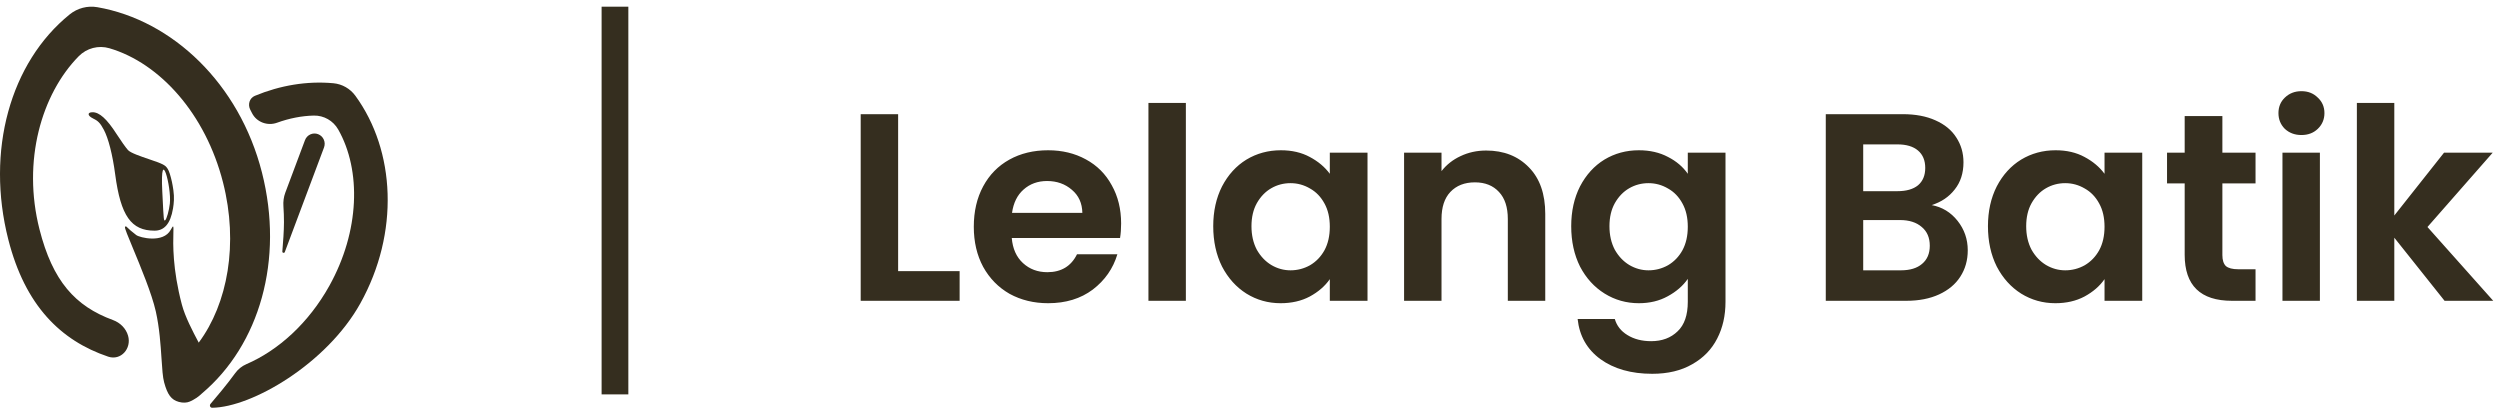
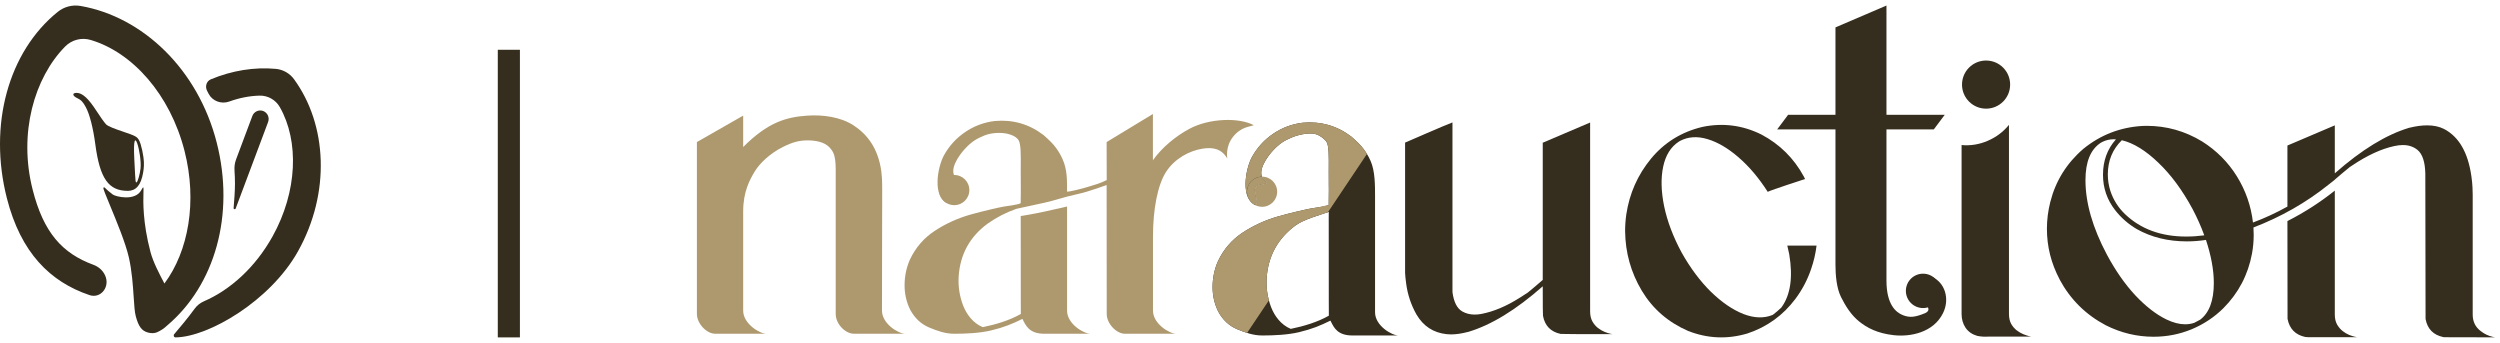
- <svg xmlns="http://www.w3.org/2000/svg" width="187" height="31" viewBox="0 0 187 31" fill="none">
+ <svg xmlns="http://www.w3.org/2000/svg" width="226" height="31" viewBox="0 0 226 31" fill="none">
  <path d="M8.093 26.678C9.038 26.996 9.861 26.072 9.578 25.105C9.417 24.556 8.986 24.137 8.454 23.941C5.617 22.901 3.936 21.015 2.954 17.154C1.651 12.038 3.104 7.038 5.887 4.208C6.487 3.598 7.368 3.369 8.185 3.609C11.973 4.726 15.381 8.534 16.683 13.65C17.848 18.225 17.038 22.708 14.864 25.629C14.415 24.783 13.842 23.687 13.603 22.781C12.894 20.095 12.946 18.223 12.969 17.405C12.984 16.882 12.986 16.789 12.771 17.189C12.218 18.215 10.45 17.778 10.19 17.581C9.834 17.313 9.647 17.134 9.541 17.032C9.409 16.905 9.401 16.897 9.349 16.986C9.312 17.049 9.575 17.682 9.94 18.56C10.519 19.956 11.356 21.97 11.653 23.289C11.931 24.527 12.014 25.8 12.082 26.83C12.131 27.587 12.172 28.213 12.276 28.596C12.528 29.526 12.814 29.908 13.377 30.062C13.691 30.148 13.978 30.131 14.2 30.035C14.537 29.888 14.851 29.677 15.109 29.426C19.411 25.796 21.257 19.433 19.593 12.898C17.903 6.26 12.896 1.514 7.282 0.538C6.547 0.41 5.794 0.607 5.212 1.078C0.762 4.677 -1.069 11.281 0.622 17.919C1.876 22.848 4.539 25.481 8.093 26.678Z" fill="#352E1F" />
  <path fill-rule="evenodd" clip-rule="evenodd" d="M11.151 11.909C11.581 12.056 11.982 12.192 12.19 12.304C12.41 12.422 12.467 12.523 12.467 12.523C12.467 12.523 12.596 12.653 12.704 13.006C12.83 13.418 12.9 13.752 12.968 14.218C13.05 14.789 13.004 15.209 12.943 15.585C12.745 16.783 12.259 17.254 11.559 17.254C9.822 17.254 9.03 16.163 8.617 13.05C8.42 11.565 8.107 10.339 7.761 9.696C7.494 9.201 7.341 9.042 6.947 8.853C6.554 8.664 6.505 8.404 6.91 8.395C7.431 8.384 7.994 8.893 8.729 10.039C9.042 10.528 9.423 11.063 9.576 11.228C9.774 11.441 10.495 11.686 11.151 11.909ZM12.357 16.474C12.462 16.395 12.647 15.748 12.704 15.231C12.843 13.967 11.962 10.761 12.138 14.311C12.147 14.475 12.154 14.626 12.161 14.767C12.245 16.466 12.249 16.555 12.357 16.474Z" fill="#352E1F" />
  <path fill-rule="evenodd" clip-rule="evenodd" d="M23.471 8.645C22.562 8.666 21.634 8.85 20.718 9.181C20.009 9.437 19.194 9.142 18.852 8.463C18.809 8.377 18.765 8.291 18.72 8.206C18.518 7.82 18.663 7.335 19.062 7.169C20.962 6.38 22.975 6.046 24.937 6.226C25.593 6.286 26.193 6.629 26.584 7.166C29.575 11.272 29.894 17.41 26.949 22.7C24.438 27.21 18.833 30.468 15.872 30.5C15.721 30.502 15.65 30.325 15.748 30.209C16.16 29.728 17.015 28.713 17.593 27.911C17.807 27.615 18.097 27.383 18.43 27.239C20.822 26.206 23.082 24.167 24.637 21.375C26.906 17.298 27.039 12.751 25.299 9.688C24.924 9.028 24.223 8.628 23.471 8.645Z" fill="#352E1F" />
  <path d="M21.303 18.854C21.265 18.956 21.11 18.92 21.119 18.811C21.173 18.177 21.241 17.253 21.241 16.621C21.241 16.221 21.227 15.824 21.2 15.43C21.176 15.084 21.219 14.735 21.341 14.411L22.813 10.483C22.962 10.085 23.402 9.885 23.795 10.036C24.188 10.187 24.386 10.632 24.237 11.03L21.303 18.854Z" fill="#352E1F" />
-   <rect width="2" height="29" transform="matrix(-1 0 0 1 47 0.5)" fill="#352E1F" />
-   <path d="M67.18 20.28H71.78V22.5H64.38V8.54H67.18V20.28ZM83.86 16.72C83.86 17.12 83.833 17.48 83.78 17.8H75.68C75.746 18.6 76.026 19.227 76.52 19.68C77.013 20.133 77.62 20.36 78.34 20.36C79.38 20.36 80.12 19.913 80.56 19.02H83.58C83.26 20.087 82.646 20.967 81.74 21.66C80.833 22.34 79.72 22.68 78.4 22.68C77.333 22.68 76.373 22.447 75.52 21.98C74.68 21.5 74.02 20.827 73.54 19.96C73.073 19.093 72.84 18.093 72.84 16.96C72.84 15.813 73.073 14.807 73.54 13.94C74.006 13.073 74.66 12.407 75.5 11.94C76.34 11.473 77.306 11.24 78.4 11.24C79.453 11.24 80.393 11.467 81.22 11.92C82.06 12.373 82.706 13.02 83.16 13.86C83.626 14.687 83.86 15.64 83.86 16.72ZM80.96 15.92C80.946 15.2 80.686 14.627 80.18 14.2C79.673 13.76 79.053 13.54 78.32 13.54C77.626 13.54 77.04 13.753 76.56 14.18C76.093 14.593 75.806 15.173 75.7 15.92H80.96ZM88.703 7.7V22.5H85.903V7.7H88.703ZM90.75 16.92C90.75 15.8 90.97 14.807 91.41 13.94C91.863 13.073 92.47 12.407 93.23 11.94C94.003 11.473 94.863 11.24 95.81 11.24C96.636 11.24 97.356 11.407 97.97 11.74C98.597 12.073 99.097 12.493 99.47 13V11.42H102.29V22.5H99.47V20.88C99.11 21.4 98.61 21.833 97.97 22.18C97.343 22.513 96.617 22.68 95.79 22.68C94.856 22.68 94.003 22.44 93.23 21.96C92.47 21.48 91.863 20.807 91.41 19.94C90.97 19.06 90.75 18.053 90.75 16.92ZM99.47 16.96C99.47 16.28 99.337 15.7 99.07 15.22C98.803 14.727 98.443 14.353 97.99 14.1C97.537 13.833 97.05 13.7 96.53 13.7C96.01 13.7 95.53 13.827 95.09 14.08C94.65 14.333 94.29 14.707 94.01 15.2C93.743 15.68 93.61 16.253 93.61 16.92C93.61 17.587 93.743 18.173 94.01 18.68C94.29 19.173 94.65 19.553 95.09 19.82C95.543 20.087 96.023 20.22 96.53 20.22C97.05 20.22 97.537 20.093 97.99 19.84C98.443 19.573 98.803 19.2 99.07 18.72C99.337 18.227 99.47 17.64 99.47 16.96ZM111.165 11.26C112.485 11.26 113.551 11.68 114.365 12.52C115.178 13.347 115.585 14.507 115.585 16V22.5H112.785V16.38C112.785 15.5 112.565 14.827 112.125 14.36C111.685 13.88 111.085 13.64 110.325 13.64C109.551 13.64 108.938 13.88 108.485 14.36C108.045 14.827 107.825 15.5 107.825 16.38V22.5H105.025V11.42H107.825V12.8C108.198 12.32 108.671 11.947 109.245 11.68C109.831 11.4 110.471 11.26 111.165 11.26ZM122.587 11.24C123.414 11.24 124.141 11.407 124.767 11.74C125.394 12.06 125.887 12.48 126.247 13V11.42H129.067V22.58C129.067 23.607 128.861 24.52 128.447 25.32C128.034 26.133 127.414 26.773 126.587 27.24C125.761 27.72 124.761 27.96 123.587 27.96C122.014 27.96 120.721 27.593 119.707 26.86C118.707 26.127 118.141 25.127 118.007 23.86H120.787C120.934 24.367 121.247 24.767 121.727 25.06C122.221 25.367 122.814 25.52 123.507 25.52C124.321 25.52 124.981 25.273 125.487 24.78C125.994 24.3 126.247 23.567 126.247 22.58V20.86C125.887 21.38 125.387 21.813 124.747 22.16C124.121 22.507 123.401 22.68 122.587 22.68C121.654 22.68 120.801 22.44 120.027 21.96C119.254 21.48 118.641 20.807 118.187 19.94C117.747 19.06 117.527 18.053 117.527 16.92C117.527 15.8 117.747 14.807 118.187 13.94C118.641 13.073 119.247 12.407 120.007 11.94C120.781 11.473 121.641 11.24 122.587 11.24ZM126.247 16.96C126.247 16.28 126.114 15.7 125.847 15.22C125.581 14.727 125.221 14.353 124.767 14.1C124.314 13.833 123.827 13.7 123.307 13.7C122.787 13.7 122.307 13.827 121.867 14.08C121.427 14.333 121.067 14.707 120.787 15.2C120.521 15.68 120.387 16.253 120.387 16.92C120.387 17.587 120.521 18.173 120.787 18.68C121.067 19.173 121.427 19.553 121.867 19.82C122.321 20.087 122.801 20.22 123.307 20.22C123.827 20.22 124.314 20.093 124.767 19.84C125.221 19.573 125.581 19.2 125.847 18.72C126.114 18.227 126.247 17.64 126.247 16.96ZM144.488 15.34C145.274 15.487 145.921 15.88 146.428 16.52C146.934 17.16 147.188 17.893 147.188 18.72C147.188 19.467 147.001 20.127 146.628 20.7C146.268 21.26 145.741 21.7 145.048 22.02C144.354 22.34 143.534 22.5 142.588 22.5H136.568V8.54H142.328C143.274 8.54 144.088 8.693 144.768 9C145.461 9.307 145.981 9.733 146.328 10.28C146.688 10.827 146.868 11.447 146.868 12.14C146.868 12.953 146.648 13.633 146.207 14.18C145.781 14.727 145.208 15.113 144.488 15.34ZM139.368 14.3H141.928C142.594 14.3 143.108 14.153 143.468 13.86C143.828 13.553 144.008 13.12 144.008 12.56C144.008 12 143.828 11.567 143.468 11.26C143.108 10.953 142.594 10.8 141.928 10.8H139.368V14.3ZM142.188 20.22C142.868 20.22 143.394 20.06 143.768 19.74C144.154 19.42 144.348 18.967 144.348 18.38C144.348 17.78 144.148 17.313 143.748 16.98C143.348 16.633 142.808 16.46 142.128 16.46H139.368V20.22H142.188ZM148.699 16.92C148.699 15.8 148.919 14.807 149.359 13.94C149.812 13.073 150.419 12.407 151.179 11.94C151.952 11.473 152.812 11.24 153.759 11.24C154.586 11.24 155.306 11.407 155.919 11.74C156.546 12.073 157.046 12.493 157.419 13V11.42H160.239V22.5H157.419V20.88C157.059 21.4 156.559 21.833 155.919 22.18C155.292 22.513 154.566 22.68 153.739 22.68C152.806 22.68 151.952 22.44 151.179 21.96C150.419 21.48 149.812 20.807 149.359 19.94C148.919 19.06 148.699 18.053 148.699 16.92ZM157.419 16.96C157.419 16.28 157.286 15.7 157.019 15.22C156.752 14.727 156.392 14.353 155.939 14.1C155.486 13.833 154.999 13.7 154.479 13.7C153.959 13.7 153.479 13.827 153.039 14.08C152.599 14.333 152.239 14.707 151.959 15.2C151.692 15.68 151.559 16.253 151.559 16.92C151.559 17.587 151.692 18.173 151.959 18.68C152.239 19.173 152.599 19.553 153.039 19.82C153.492 20.087 153.972 20.22 154.479 20.22C154.999 20.22 155.486 20.093 155.939 19.84C156.392 19.573 156.752 19.2 157.019 18.72C157.286 18.227 157.419 17.64 157.419 16.96ZM166.234 13.72V19.08C166.234 19.453 166.32 19.727 166.494 19.9C166.68 20.06 166.987 20.14 167.414 20.14H168.714V22.5H166.954C164.594 22.5 163.414 21.353 163.414 19.06V13.72H162.094V11.42H163.414V8.68H166.234V11.42H168.714V13.72H166.234ZM172.148 10.1C171.654 10.1 171.241 9.947 170.908 9.64C170.588 9.32 170.428 8.927 170.428 8.46C170.428 7.993 170.588 7.607 170.908 7.3C171.241 6.98 171.654 6.82 172.148 6.82C172.641 6.82 173.048 6.98 173.368 7.3C173.701 7.607 173.868 7.993 173.868 8.46C173.868 8.927 173.701 9.32 173.368 9.64C173.048 9.947 172.641 10.1 172.148 10.1ZM173.528 11.42V22.5H170.728V11.42H173.528ZM182.854 22.5L179.094 17.78V22.5H176.294V7.7H179.094V16.12L182.814 11.42H186.454L181.574 16.98L186.494 22.5H182.854Z" fill="#352E1F" />
+   <rect width="2" height="26" transform="matrix(-1 0 0 1 47 4.5)" fill="#352E1F" />
+   <path d="M164.216 22.203C164.129 22.924 163.965 23.631 163.724 24.323C163.397 25.291 162.923 26.191 162.304 27.021C161.182 28.514 159.737 29.556 157.967 30.146C156.153 30.685 154.365 30.608 152.602 29.916C150.796 29.13 149.401 27.917 148.417 26.278C147.434 24.632 146.932 22.837 146.91 20.892C146.91 20.382 146.946 19.876 147.019 19.373C147.303 17.487 148.046 15.811 149.248 14.347C150.457 12.883 152.005 11.925 153.891 11.474C155.741 11.088 157.515 11.314 159.212 12.151C160.873 13.025 162.155 14.289 163.058 15.943C163.102 16.023 163.142 16.103 163.178 16.183C163.178 16.183 160.144 17.166 159.802 17.341C159.001 16.088 158.123 15.05 157.169 14.227C156.222 13.404 155.286 12.854 154.361 12.577C153.443 12.301 152.62 12.352 151.892 12.73C151.848 12.759 151.804 12.785 151.761 12.807C151.04 13.28 150.57 14.034 150.351 15.069C150.133 16.103 150.162 17.297 150.439 18.652C150.723 20.007 151.251 21.402 152.023 22.837C152.81 24.235 153.691 25.415 154.667 26.377C155.65 27.331 156.63 28.001 157.606 28.387C158.589 28.766 159.474 28.791 160.261 28.463C160.53 28.259 160.789 28.037 161.037 27.797C161.86 26.675 162.096 25.073 161.747 22.99C161.696 22.735 161.638 22.473 161.572 22.203H164.216Z" fill="#352E1F" />
+   <path d="M181.61 28.376C181.61 28.726 181.675 29.024 181.807 29.272C181.945 29.512 182.112 29.709 182.309 29.862C182.513 30.015 182.713 30.131 182.91 30.212C183.114 30.292 183.285 30.35 183.424 30.386L183.631 30.43H179.742C179.399 30.452 179.068 30.43 178.747 30.364C178.288 30.233 177.935 29.989 177.688 29.633C177.447 29.268 177.327 28.853 177.327 28.387C177.32 28.088 177.32 27.79 177.327 27.491V13.113C178.143 13.186 178.929 13.058 179.687 12.73C180.452 12.403 181.093 11.922 181.61 11.288V28.376Z" fill="#352E1F" />
+   <path d="M213.087 30.485H208.695C208.593 30.485 208.494 30.477 208.4 30.463C207.504 30.273 206.968 29.727 206.794 28.824C206.786 28.744 206.783 25.797 206.783 19.985C208.305 19.213 209.733 18.295 211.066 17.232V28.431C211.066 28.788 211.135 29.09 211.273 29.337C211.412 29.578 211.579 29.774 211.776 29.927C211.972 30.08 212.169 30.197 212.366 30.277C212.57 30.357 212.741 30.412 212.879 30.441L213.087 30.485ZM225.553 30.496C222.56 30.496 221.03 30.492 220.964 30.485L220.877 30.474C219.974 30.284 219.438 29.738 219.271 28.835L219.249 15.702C219.227 14.639 218.99 13.921 218.539 13.55C218.175 13.258 217.738 13.113 217.228 13.113C217.104 13.113 216.976 13.12 216.845 13.135C215.731 13.295 214.496 13.794 213.142 14.631C212.683 14.923 212.442 15.079 212.42 15.101C211.962 15.473 211.51 15.851 211.066 16.238V16.248L210.497 16.696C208.48 18.313 206.218 19.603 203.713 20.564C203.727 20.79 203.734 21.016 203.734 21.241C203.734 21.802 203.683 22.363 203.581 22.924C203.225 24.84 202.361 26.486 200.992 27.863C200.176 28.671 199.222 29.305 198.13 29.764C197.037 30.215 195.886 30.441 194.677 30.441C193.177 30.441 191.738 30.095 190.361 29.403C188.555 28.449 187.167 27.076 186.199 25.284V25.273C185.427 23.824 185.041 22.294 185.041 20.684C185.041 19.876 185.142 19.067 185.346 18.259C185.827 16.358 186.825 14.755 188.34 13.451C189.892 12.191 191.669 11.503 193.672 11.386L194.065 11.376C195.85 11.376 197.518 11.845 199.069 12.785C200.373 13.608 201.422 14.661 202.216 15.943C203.01 17.224 203.494 18.616 203.669 20.116C204.74 19.715 205.778 19.235 206.783 18.674V13.156C206.783 13.156 206.783 13.156 211.066 11.332V15.669C213.477 13.543 215.72 12.169 217.796 11.55L217.851 11.54C218.419 11.401 218.939 11.332 219.413 11.332C220.003 11.332 220.513 11.441 220.943 11.66C222.283 12.359 223.106 13.779 223.412 15.921L223.477 16.445C223.506 16.7 223.525 17.086 223.532 17.603V28.442C223.532 29.068 223.772 29.563 224.253 29.927C224.588 30.19 224.952 30.364 225.346 30.452L225.553 30.496ZM197.627 21.384C198.173 21.384 198.72 21.347 199.266 21.274C198.982 20.488 198.628 19.694 198.206 18.892C197.281 17.181 196.247 15.782 195.103 14.697C193.967 13.604 192.871 12.931 191.814 12.676C190.97 13.499 190.547 14.533 190.547 15.779C190.547 16.274 190.624 16.766 190.777 17.254C191.046 18.069 191.49 18.772 192.109 19.362C193.523 20.71 195.362 21.384 197.627 21.384ZM197.54 29.316C197.824 29.316 198.097 29.272 198.359 29.184C198.534 29.097 198.705 29.006 198.873 28.911H198.883C199.714 28.285 200.129 27.178 200.129 25.59C200.129 24.424 199.892 23.124 199.419 21.689C198.843 21.777 198.268 21.821 197.693 21.821C195.988 21.821 194.477 21.449 193.158 20.706C192.394 20.255 191.742 19.683 191.203 18.991C190.474 18.051 190.11 16.988 190.11 15.8C190.11 14.54 190.5 13.473 191.279 12.599L191.093 12.588C190.729 12.588 190.39 12.665 190.077 12.818L189.913 12.905C188.988 13.502 188.526 14.631 188.526 16.292C188.526 18.339 189.17 20.579 190.46 23.012C191.232 24.454 192.088 25.681 193.027 26.693C193.974 27.699 194.914 28.427 195.846 28.879C196.451 29.17 197.015 29.316 197.54 29.316Z" fill="#352E1F" />
+   <path d="M131.172 30.23C131.033 30.23 130.899 30.223 130.768 30.208C129.573 30.077 128.666 29.484 128.047 28.427C127.559 27.561 127.249 26.632 127.118 25.641L127.053 25.106C127.038 24.989 127.027 24.844 127.02 24.669V12.891C127.02 12.891 130.647 11.307 131.303 11.066V26.406C131.419 27.295 131.714 27.878 132.188 28.154C132.523 28.344 132.898 28.438 133.313 28.438C133.495 28.438 133.688 28.42 133.892 28.384C135.021 28.172 136.201 27.674 137.432 26.887C137.862 26.617 138.088 26.472 138.11 26.45C138.568 26.078 139.02 25.696 139.464 25.303V12.902L143.747 11.077V28.154C143.747 28.511 143.816 28.813 143.955 29.061C144.093 29.302 144.261 29.498 144.457 29.651C144.661 29.804 144.862 29.921 145.058 30.001C145.255 30.081 145.423 30.136 145.561 30.165L145.769 30.208C142.746 30.208 141.183 30.201 141.081 30.186C140.186 29.997 139.654 29.451 139.486 28.548C139.472 28.468 139.464 27.579 139.464 25.882C137.053 28.009 134.81 29.382 132.734 30.001L132.68 30.012C132.126 30.157 131.623 30.23 131.172 30.23Z" fill="#352E1F" />
+   <path d="M81.822 30.169H77.191C76.445 30.169 75.548 29.322 75.548 28.377C75.548 28.078 75.548 15.231 75.548 15.231C75.526 14.167 75.399 13.737 74.951 13.289C74.502 12.841 73.756 12.691 73.009 12.691C72.262 12.691 71.664 12.841 70.768 13.289C69.618 13.864 68.677 14.757 68.228 15.5C67.78 16.244 67.183 17.322 67.183 19.115V28.078C67.183 29.273 68.677 30.169 69.274 30.169C66.234 30.169 64.793 30.169 64.643 30.169C63.896 30.169 63 29.273 63 28.377C63 28.227 63 12.841 63 12.841L67.183 10.451V13.289C69.424 11.048 71.067 10.58 73.009 10.451C74.353 10.361 75.996 10.56 77.184 11.347C78.371 12.134 79.381 13.364 79.673 15.5L79.731 16.127C79.753 16.375 79.743 16.805 79.75 17.322L79.731 28.078C79.731 29.273 81.225 30.169 81.822 30.169Z" fill="#AE996F" />
+   <path d="M111.476 12.357C112.224 11.424 113.033 11.466 113.336 11.315C111.998 10.602 109.309 10.684 107.516 11.648C106.311 12.297 105.066 13.295 104.222 14.486V10.304L100.039 12.843L100.047 16.279C99.45 16.578 98.937 16.716 98.404 16.877C97.79 17.066 96.761 17.325 96.462 17.325C96.462 16.279 96.485 15.337 96.054 14.383C95.85 13.923 95.587 13.501 95.265 13.114C95.082 12.903 94.889 12.706 94.684 12.524C94.567 12.422 94.45 12.316 94.334 12.207C93.033 11.216 91.564 10.793 89.928 10.939C88.949 11.055 88.054 11.391 87.243 11.944C86.439 12.491 85.799 13.194 85.325 14.055C84.733 15.162 84.287 17.786 85.65 18.392C85.972 18.042 85.332 16.941 85.741 16.678C86.157 16.409 87.059 16.584 86.453 16.13C85.65 15.383 86.793 13.924 87.243 13.441C87.798 12.843 88.246 12.544 88.993 12.246C89.74 11.947 90.636 11.986 91.084 12.096C91.532 12.207 91.776 12.34 91.98 12.544C92.184 12.748 92.279 13.142 92.279 14.337C92.279 15.681 92.264 15.623 92.279 16.279C92.279 16.345 92.272 16.512 92.279 16.578C92.294 17.081 92.273 17.473 92.273 17.968C92.273 18.078 92.271 18.268 92.271 18.37C91.973 18.52 91.127 18.613 90.778 18.669C90.428 18.725 88.949 19.054 87.758 19.39C86.574 19.725 85.489 20.217 84.503 20.866C83.516 21.514 82.767 22.382 82.256 23.468C81.942 24.182 81.781 24.94 81.774 25.741C81.766 26.543 81.934 27.294 82.278 27.994C82.687 28.759 83.264 29.298 84.009 29.612C84.755 29.918 85.463 30.179 86.304 30.172C87.327 30.172 88.582 30.113 89.59 29.873C90.741 29.598 91.532 29.275 92.428 28.827C92.727 29.425 93.026 30.172 94.421 30.172H98.591C97.956 30.172 96.462 29.275 96.462 28.08L96.462 18.669C96.023 18.786 95.692 18.839 95.254 18.941C94.268 19.175 93.274 19.371 92.273 19.532L92.279 26.437C92.279 26.586 92.277 26.829 92.279 27.035C92.284 27.589 92.279 27.931 92.284 28.387H92.273C91.233 28.977 90.012 29.334 88.843 29.574C87.966 29.217 87.37 28.413 87.056 27.589C86.742 26.758 86.611 25.895 86.662 24.998C86.793 23.008 87.659 21.419 89.259 20.232C90.07 19.656 90.947 19.204 91.889 18.876L94.454 18.318C95.163 18.165 95.76 17.955 96.462 17.773C97.061 17.613 97.663 17.507 98.254 17.325C98.802 17.157 99.484 16.931 100.039 16.727L100.047 28.379C100.047 29.275 100.943 30.172 101.69 30.172H106.336C105.724 30.172 104.23 29.275 104.23 28.08V21.358C104.23 18.941 104.644 16.727 105.417 15.532C106.19 14.337 107.523 13.626 108.704 13.441C109.655 13.291 110.426 13.441 110.952 14.337C110.952 14.337 110.729 13.291 111.476 12.357Z" fill="#AE996F" />
+   <path d="M87.629 17.183C87.629 17.936 87.018 18.546 86.265 18.546C85.512 18.546 84.901 17.936 84.901 17.183C84.901 16.429 85.512 15.819 86.265 15.819C87.018 15.819 87.629 16.429 87.629 17.183Z" fill="#AE996F" />
+   <path d="M181.717 7.648C181.717 8.849 180.743 9.823 179.541 9.823C178.34 9.823 177.366 8.849 177.366 7.648C177.366 6.446 178.34 5.472 179.541 5.472C180.743 5.472 181.717 6.446 181.717 7.648Z" fill="#352E1F" />
+   <path fill-rule="evenodd" clip-rule="evenodd" d="M174.817 11.696L175.805 10.378H170.536V0.5L165.926 2.476V10.378L161.646 10.378L160.658 11.696L165.926 11.696V23.895C165.926 24.867 166.02 26.03 166.43 26.857C166.841 27.684 167.358 28.492 168.067 29.062C168.775 29.632 169.713 30.135 171.195 30.3C172.677 30.465 174.763 30.079 175.64 28.324C176.299 27.007 175.805 25.525 174.652 25.032C174.158 25.032 172.347 26.843 173.335 27.172C174.323 27.501 174.642 28.065 173.994 28.324C173.171 28.654 172.677 28.752 172.018 28.489C171.36 28.226 170.536 27.501 170.536 25.361V11.696H174.817Z" fill="#352E1F" />
+   <path d="M175.399 26.294C175.399 27.153 174.703 27.848 173.845 27.848C172.987 27.848 172.291 27.153 172.291 26.294C172.291 25.436 172.987 24.741 173.845 24.741C174.703 24.741 175.399 25.436 175.399 26.294Z" fill="#352E1F" />
+   <path fill-rule="evenodd" clip-rule="evenodd" d="M124.305 18.825C124.305 18.825 124.305 17.826 124.305 17.774C124.306 16.749 124.307 15.447 123.897 14.538C123.693 14.079 123.43 13.656 123.108 13.27C122.926 13.059 122.732 12.862 122.527 12.68C122.41 12.578 122.294 12.472 122.177 12.363C120.876 11.371 119.407 10.949 117.771 11.094C116.792 11.211 115.897 11.546 115.086 12.1C114.282 12.647 113.643 13.35 113.168 14.21C112.576 15.318 112.13 17.942 113.494 18.548C113.648 18.38 113.581 18.04 113.515 17.702C113.443 17.335 113.371 16.971 113.584 16.834C113.739 16.734 113.962 16.695 114.148 16.663C114.463 16.608 114.677 16.571 114.296 16.285C113.494 15.538 114.637 14.08 115.086 13.596C115.641 12.999 116.089 12.7 116.836 12.401C117.583 12.103 118.43 12 118.878 12.112C119.326 12.224 119.619 12.496 119.823 12.7C120.027 12.904 120.122 13.298 120.122 14.493C120.122 15.069 120.119 15.387 120.118 15.615C120.115 15.918 120.114 16.06 120.122 16.435C120.122 16.454 120.122 16.481 120.121 16.512C120.119 16.589 120.117 16.687 120.122 16.733C120.131 17.047 120.127 17.318 120.122 17.597C120.119 17.766 120.116 17.938 120.116 18.124C120.116 18.18 120.116 18.256 120.115 18.332C120.115 18.404 120.114 18.476 120.114 18.526C119.874 18.646 119.279 18.73 118.874 18.788C118.776 18.802 118.689 18.814 118.621 18.825C118.271 18.881 116.792 19.21 115.601 19.545C114.417 19.881 113.332 20.373 112.346 21.021C111.359 21.67 110.61 22.537 110.099 23.623C109.785 24.337 109.624 25.096 109.617 25.897C109.609 26.699 109.777 27.45 110.121 28.149C110.53 28.915 111.107 29.454 111.852 29.767C112.598 30.074 113.307 30.335 114.147 30.327C115.17 30.327 116.425 30.269 117.433 30.029C118.584 29.754 119.375 29.431 120.272 28.983C120.286 29.012 120.3 29.041 120.315 29.07C120.602 29.65 120.936 30.327 122.264 30.327H126.434C125.799 30.327 124.305 29.431 124.305 28.236L124.305 18.825L120.116 19.688L120.122 26.593C120.122 26.638 120.122 26.692 120.122 26.75C120.121 26.886 120.121 27.047 120.122 27.19C120.125 27.468 120.125 27.692 120.125 27.904C120.125 28.115 120.125 28.315 120.127 28.543H120.116C119.077 29.132 117.855 29.489 116.686 29.73C115.81 29.373 115.213 28.569 114.899 27.745C114.585 26.914 114.454 26.05 114.505 25.154C114.636 23.164 115.502 21.575 117.102 20.387C117.913 19.811 119.179 19.485 120.122 19.157L120.116 19.688L124.305 18.825Z" fill="#352E1F" />
+   <path fill-rule="evenodd" clip-rule="evenodd" d="M123.573 13.92L120.974 17.801L120.048 19.182C119.87 19.243 119.682 19.304 119.488 19.367C118.665 19.634 117.742 19.933 117.102 20.387C115.502 21.575 114.636 23.164 114.505 25.154C114.466 25.84 114.533 26.506 114.708 27.153L112.735 30.097C112.44 30.004 112.149 29.889 111.852 29.767C111.107 29.454 110.53 28.915 110.121 28.149C109.777 27.45 109.609 26.699 109.617 25.897C109.624 25.096 109.785 24.337 110.099 23.623C110.61 22.537 111.359 21.67 112.346 21.021C113.332 20.373 114.417 19.881 115.601 19.545C116.792 19.21 118.271 18.881 118.621 18.825C118.689 18.814 118.776 18.802 118.874 18.788C119.042 18.764 119.388 18.696 119.388 18.696C119.388 18.673 120.122 18.535 120.122 18.535V17.539C120.127 17.28 120.131 17.026 120.122 16.733C120.117 16.687 120.119 16.589 120.121 16.512C120.122 16.481 120.122 16.454 120.122 16.435C120.114 16.06 120.115 15.918 120.118 15.615C120.12 15.387 120.122 15.068 120.122 14.493C120.122 13.298 120.027 12.904 119.823 12.7C119.619 12.496 119.326 12.224 118.878 12.112C118.43 12 117.583 12.103 116.836 12.401C116.089 12.7 115.641 12.999 115.086 13.596C114.694 14.018 113.774 15.183 114.079 15.969C113.332 15.976 112.728 16.584 112.728 17.332C112.728 17.766 112.93 18.152 113.245 18.402C112.19 17.6 112.615 15.245 113.168 14.21C113.643 13.35 114.282 12.647 115.086 12.1C115.897 11.546 116.792 11.211 117.771 11.094C119.407 10.949 120.876 11.371 122.177 12.363C122.294 12.472 122.41 12.578 122.527 12.68C122.732 12.862 122.926 13.059 123.108 13.27C123.28 13.476 123.435 13.693 123.573 13.92ZM113.245 18.402C113.32 18.459 113.403 18.508 113.494 18.548C113.648 18.38 113.581 18.04 113.515 17.702C113.443 17.335 113.371 16.971 113.584 16.834C113.739 16.734 113.962 16.695 114.148 16.663C114.463 16.608 114.677 16.571 114.296 16.285C114.194 16.19 114.123 16.084 114.079 15.969L114.092 15.969C114.845 15.969 115.456 16.579 115.456 17.332C115.456 18.086 114.845 18.696 114.092 18.696C113.772 18.696 113.478 18.586 113.245 18.402Z" fill="#AE996F" />
+   <path d="M113.494 18.548C113.648 18.38 113.581 18.04 113.515 17.702C113.443 17.335 113.371 16.971 113.584 16.834C113.739 16.734 113.962 16.695 114.148 16.663C114.463 16.608 114.677 16.571 114.296 16.285C114.194 16.19 114.123 16.084 114.079 15.969C113.332 15.976 112.728 16.584 112.728 17.332C112.728 17.766 112.93 18.152 113.245 18.402C113.32 18.459 113.403 18.508 113.494 18.548Z" fill="#AE996F" />
</svg>
